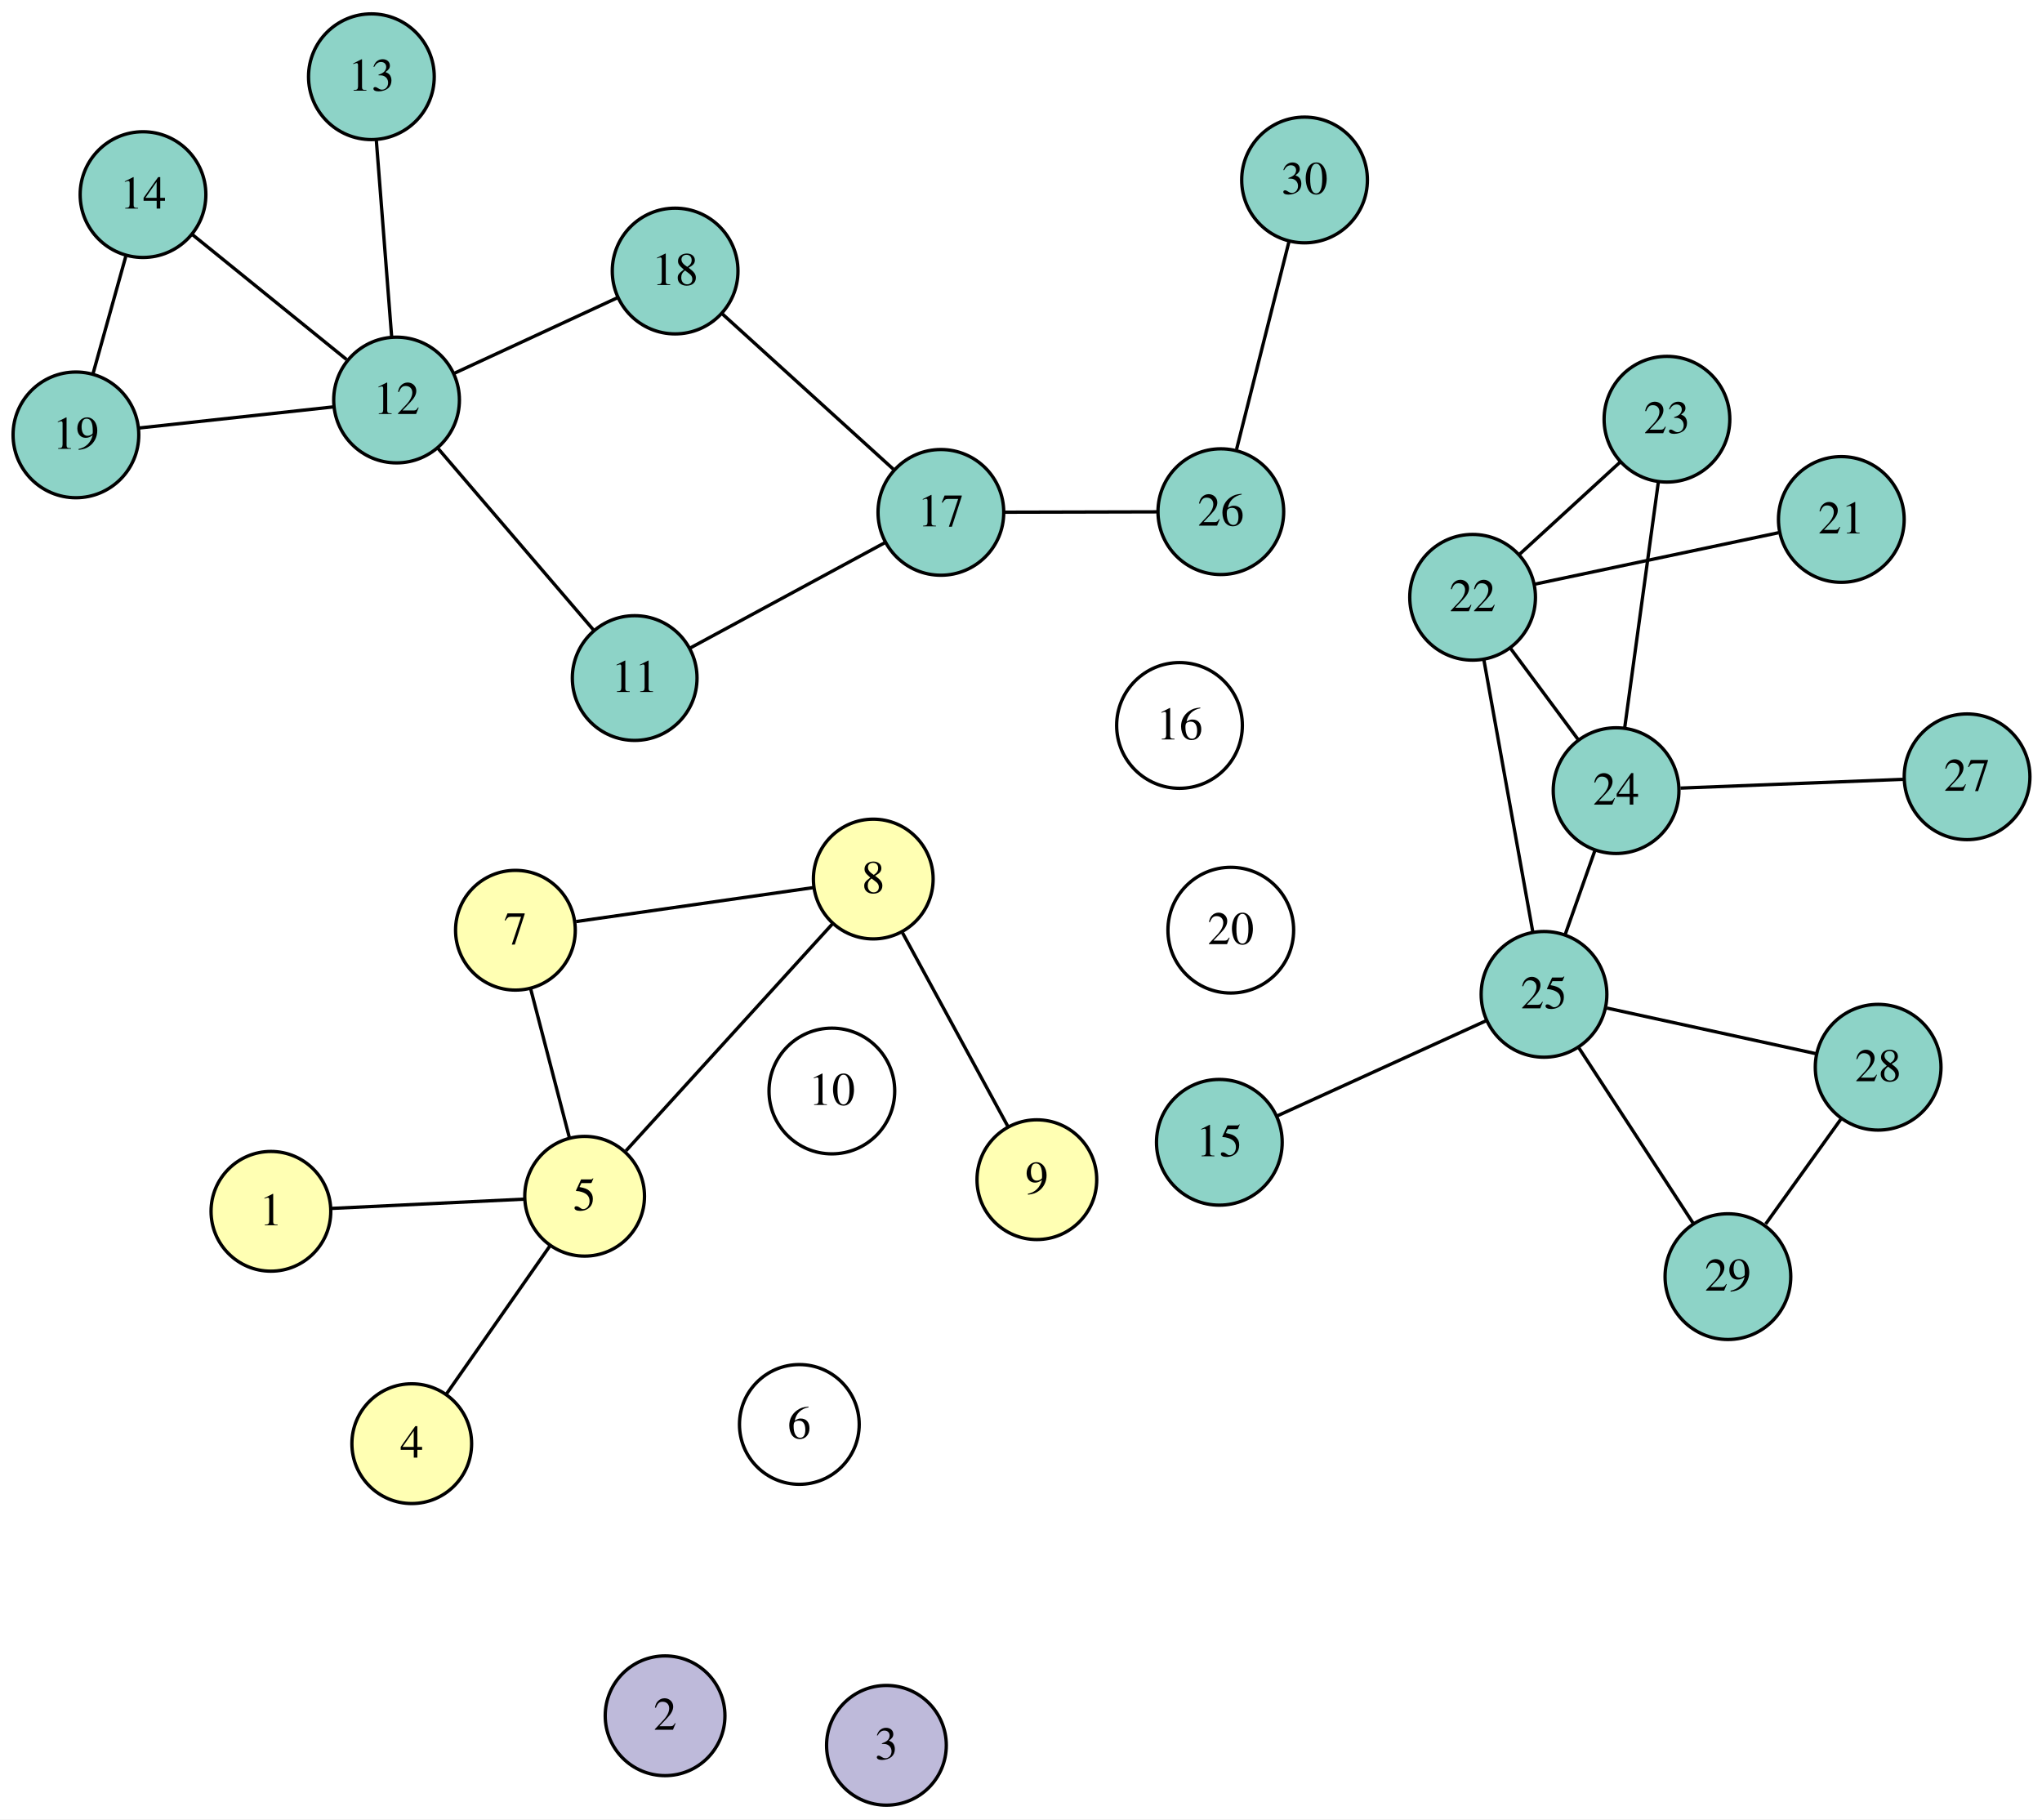
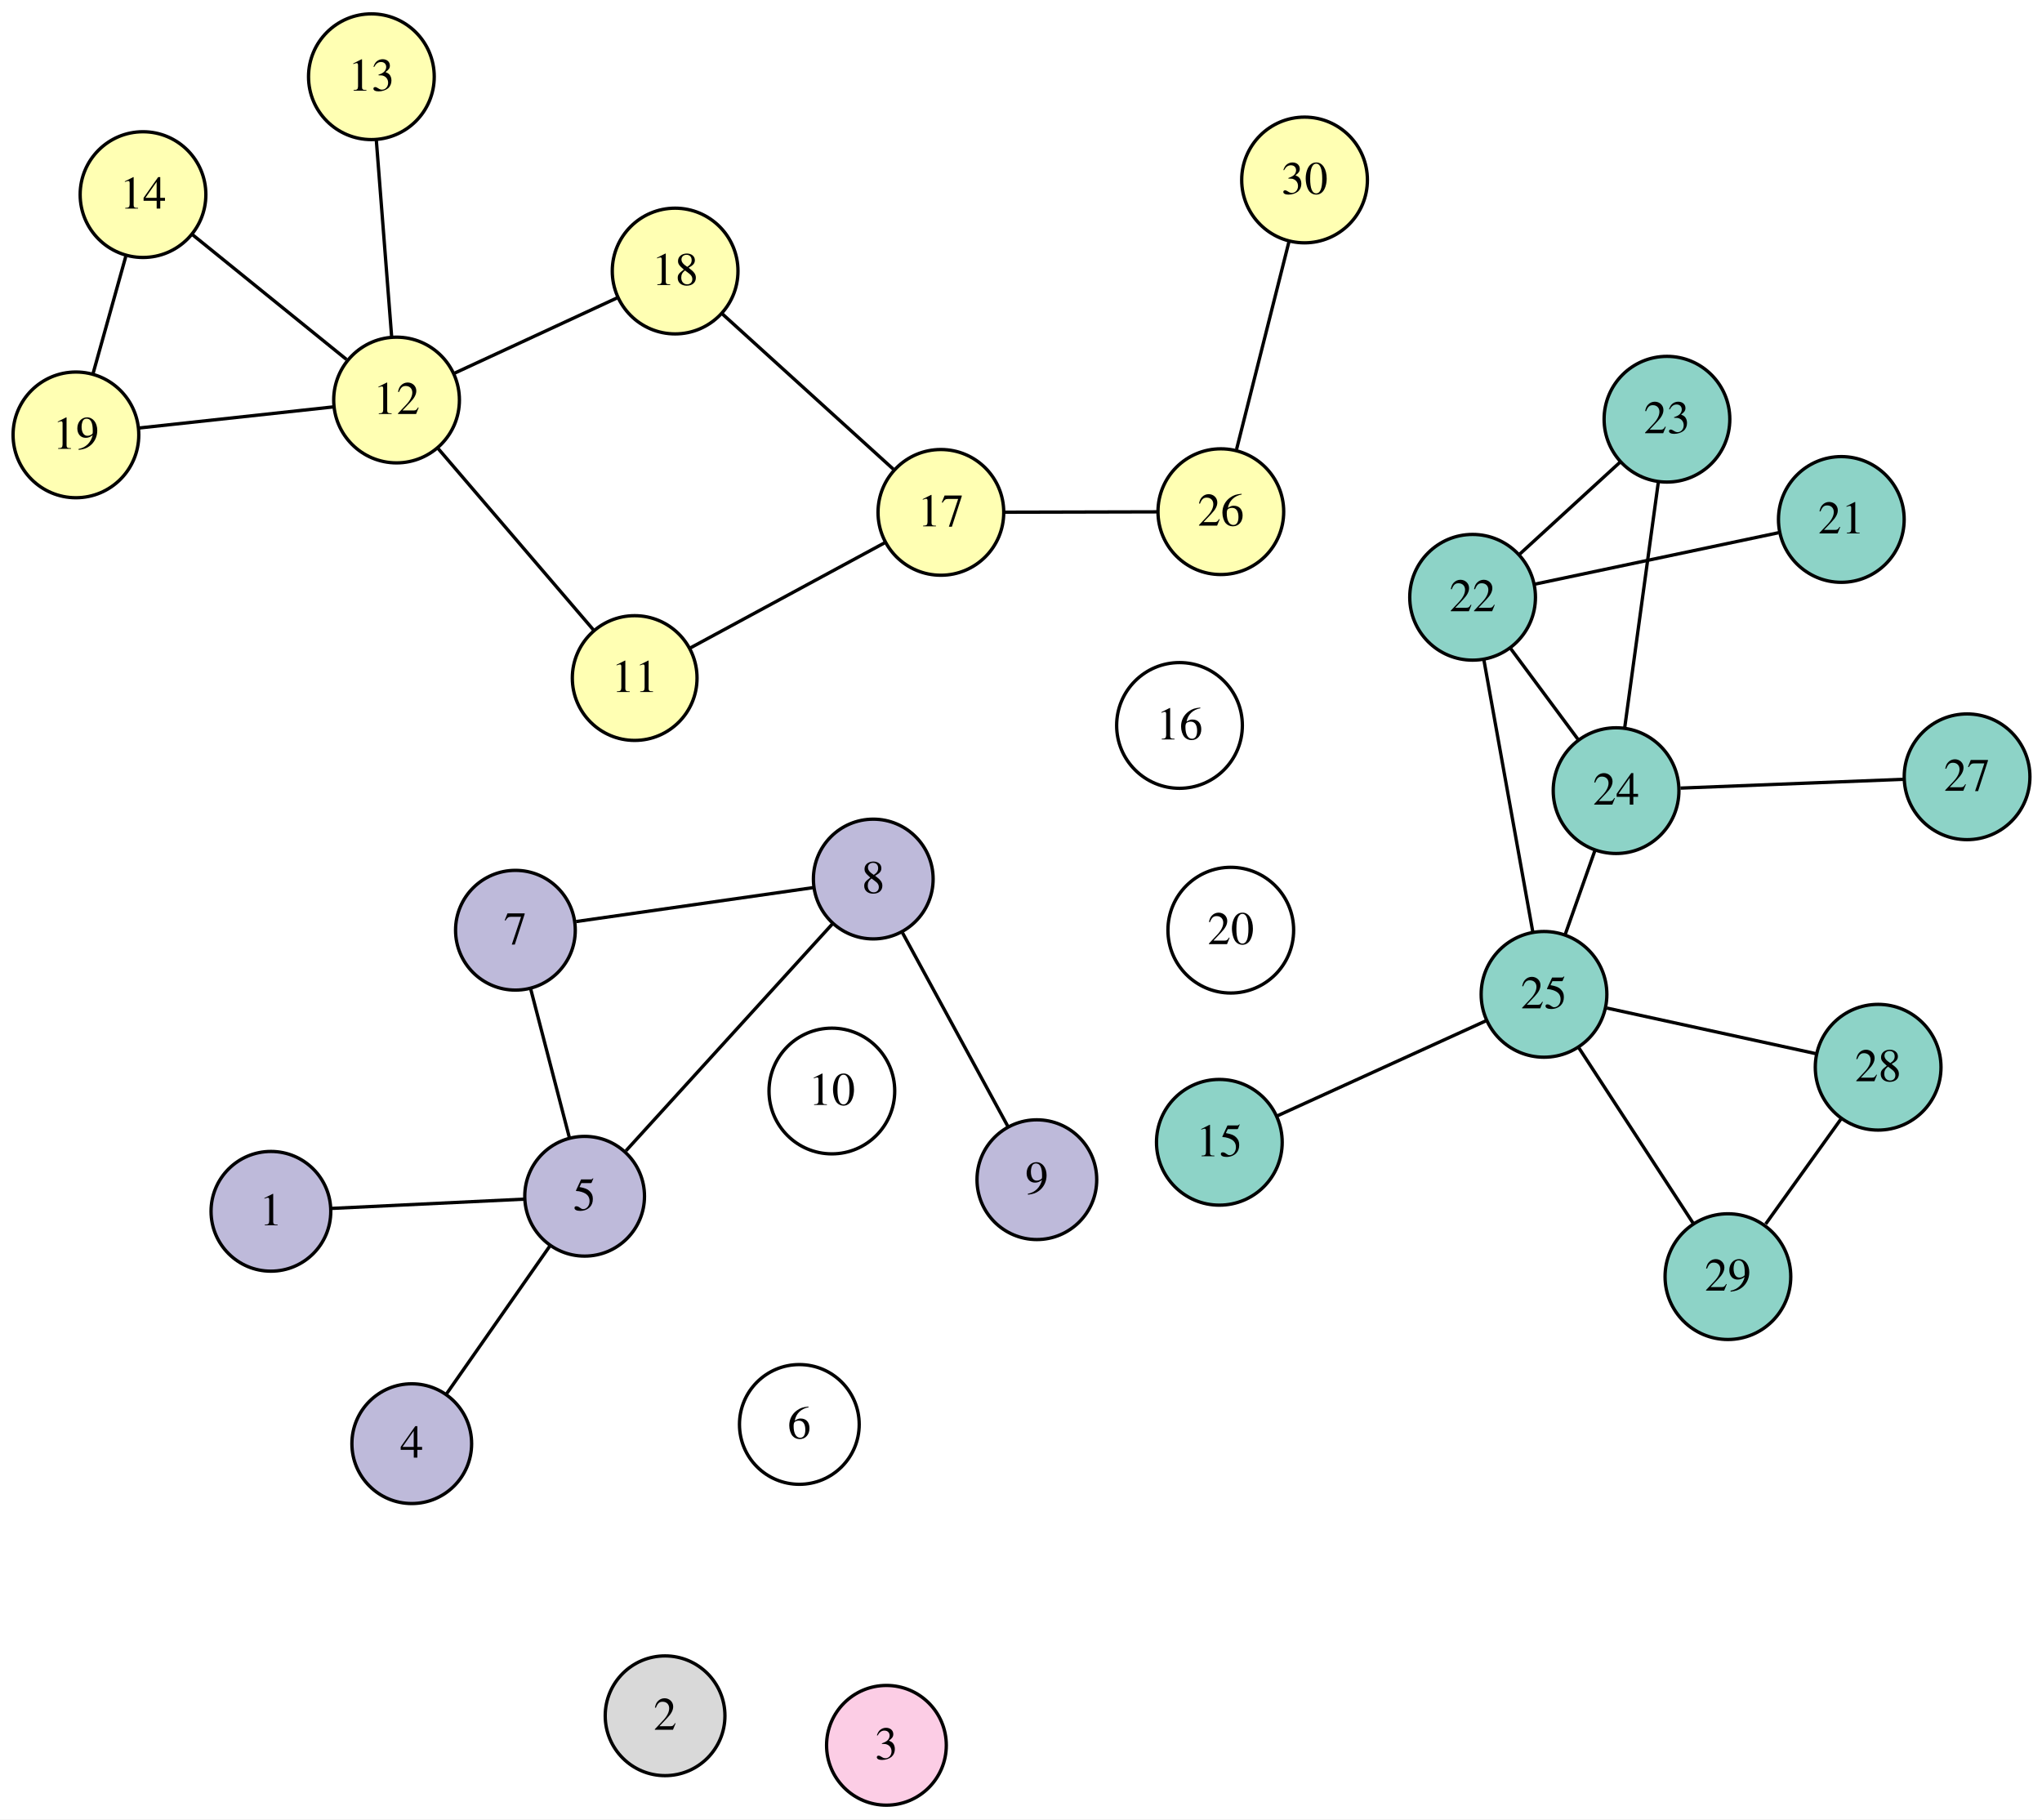
<svg xmlns="http://www.w3.org/2000/svg" width="614pt" height="547pt" viewBox="0.00 0.00 614.00 547.00">
  <g id="graph0" class="graph" transform="scale(1 1) rotate(0) translate(4 543)">
    <polygon fill="white" stroke="transparent" points="-4,4 -4,-543 610,-543 610,4 -4,4" />
    <g id="edge1" class="edge">
      <path fill="none" stroke="black" d="M95.65,-179.68C112.35,-180.49 136.97,-181.67 153.66,-182.47" />
    </g>
    <g id="edge2" class="edge">
      <path fill="none" stroke="black" d="M161.27,-168.29C152.19,-155.3 139.15,-136.64 130.13,-123.73" />
    </g>
    <g id="edge4" class="edge">
      <path fill="none" stroke="black" d="M167.17,-201.09C163.7,-214.44 158.96,-232.63 155.51,-245.89" />
    </g>
    <g id="edge5" class="edge">
      <path fill="none" stroke="black" d="M184.22,-197.01C200.81,-215.24 230.01,-247.32 246.44,-265.38" />
    </g>
    <g id="edge10" class="edge">
      <path fill="none" stroke="black" d="M169.23,-265.93C189.14,-268.78 220.79,-273.3 240.59,-276.14" />
    </g>
    <g id="edge11" class="edge">
      <path fill="none" stroke="black" d="M267.37,-262.55C276.33,-246.1 290.13,-220.74 299.05,-204.34" />
    </g>
    <g id="edge23" class="edge">
      <path fill="none" stroke="black" d="M203.3,-348.05C219.85,-357 245.25,-370.74 261.97,-379.79" />
    </g>
    <g id="edge22" class="edge">
      <path fill="none" stroke="black" d="M174.69,-353.32C161.61,-368.6 140.89,-392.79 127.69,-408.2" />
    </g>
    <g id="edge24" class="edge">
      <path fill="none" stroke="black" d="M380.09,-207.52C397.86,-215.61 425.24,-228.09 442.96,-236.16" />
    </g>
    <g id="edge30" class="edge">
      <path fill="none" stroke="black" d="M298.01,-389C311.79,-389.04 330.3,-389.08 344.06,-389.11" />
    </g>
    <g id="edge29" class="edge">
      <path fill="none" stroke="black" d="M264.62,-401.93C250.08,-415.13 227.66,-435.49 213.16,-448.65" />
    </g>
    <g id="edge38" class="edge">
      <path fill="none" stroke="black" d="M450.13,-348.15C456.42,-339.67 464.22,-329.16 470.52,-320.66" />
    </g>
    <g id="edge36" class="edge">
      <path fill="none" stroke="black" d="M457.6,-367.39C477.99,-371.7 510.34,-378.52 530.76,-382.83" />
    </g>
    <g id="edge37" class="edge">
      <path fill="none" stroke="black" d="M452.94,-376.39C462.13,-384.8 474.05,-395.73 483.21,-404.12" />
    </g>
    <g id="edge39" class="edge">
      <path fill="none" stroke="black" d="M484.53,-324.23C487.34,-344.77 491.8,-377.35 494.62,-397.93" />
    </g>
    <g id="edge40" class="edge">
      <path fill="none" stroke="black" d="M501.29,-306.05C520.33,-306.8 549.23,-307.94 568.23,-308.69" />
    </g>
    <g id="edge32" class="edge">
      <path fill="none" stroke="black" d="M456.91,-262.7C452.9,-284.99 446.23,-322.1 442.2,-344.51" />
    </g>
    <g id="edge33" class="edge">
      <path fill="none" stroke="black" d="M466.65,-262.09C469.44,-269.99 472.72,-279.25 475.52,-287.16" />
    </g>
    <g id="edge34" class="edge">
      <path fill="none" stroke="black" d="M479.16,-239.92C497.12,-236 523.98,-230.15 541.91,-226.23" />
    </g>
    <g id="edge35" class="edge">
      <path fill="none" stroke="black" d="M470.66,-228.08C480.55,-212.91 495.34,-190.21 505.21,-175.06" />
    </g>
    <g id="edge41" class="edge">
      <path fill="none" stroke="black" d="M367.82,-407.92C372.32,-425.75 379.05,-452.41 383.54,-470.21" />
    </g>
    <g id="edge25" class="edge">
      <path fill="none" stroke="black" d="M113.75,-441.93C112.42,-458.97 110.49,-483.74 109.16,-500.77" />
    </g>
    <g id="edge26" class="edge">
      <path fill="none" stroke="black" d="M100.18,-434.93C86.73,-445.83 67.14,-461.7 53.78,-472.52" />
    </g>
    <g id="edge27" class="edge">
      <path fill="none" stroke="black" d="M132.6,-430.77C146.97,-437.42 167.3,-446.83 181.67,-453.49" />
    </g>
    <g id="edge28" class="edge">
      <path fill="none" stroke="black" d="M96.2,-420.66C79.29,-418.82 54.73,-416.15 37.84,-414.32" />
    </g>
    <g id="edge31" class="edge">
      <path fill="none" stroke="black" d="M33.81,-465.88C30.77,-455.02 26.96,-441.36 23.94,-430.54" />
    </g>
    <g id="edge42" class="edge">
      <path fill="none" stroke="black" d="M549.56,-206.57C542.67,-196.95 533.84,-184.65 526.91,-174.99" />
    </g>
    <g id="node1" class="node">
-       <ellipse fill="#ffffb3" stroke="black" cx="77.46" cy="-178.81" rx="18" ry="18" />
+       <ellipse fill="#bebada" stroke="black" cx="77.46" cy="-178.81" rx="18" ry="18" />
      <text text-anchor="middle" x="77.46" y="-174.61" font-family="Times,serif" font-size="14.00">1</text>
    </g>
    <g id="node2" class="node">
-       <ellipse fill="#ffffb3" stroke="black" cx="171.79" cy="-183.34" rx="18" ry="18" />
+       <ellipse fill="#bebada" stroke="black" cx="171.79" cy="-183.34" rx="18" ry="18" />
      <text text-anchor="middle" x="171.79" y="-179.14" font-family="Times,serif" font-size="14.00">5</text>
    </g>
    <g id="node3" class="node">
-       <ellipse fill="#ffffb3" stroke="black" cx="119.81" cy="-108.95" rx="18" ry="18" />
+       <ellipse fill="#bebada" stroke="black" cx="119.81" cy="-108.95" rx="18" ry="18" />
      <text text-anchor="middle" x="119.81" y="-104.75" font-family="Times,serif" font-size="14.00">4</text>
    </g>
    <g id="node4" class="node">
      <ellipse fill="white" stroke="black" cx="236.35" cy="-114.73" rx="18" ry="18" />
      <text text-anchor="middle" x="236.35" y="-110.53" font-family="Times,serif" font-size="14.00">6</text>
    </g>
    <g id="node5" class="node">
-       <ellipse fill="#ffffb3" stroke="black" cx="150.98" cy="-263.32" rx="18" ry="18" />
+       <ellipse fill="#bebada" stroke="black" cx="150.98" cy="-263.32" rx="18" ry="18" />
      <text text-anchor="middle" x="150.98" y="-259.12" font-family="Times,serif" font-size="14.00">7</text>
    </g>
    <g id="node6" class="node">
-       <ellipse fill="#ffffb3" stroke="black" cx="258.58" cy="-278.71" rx="18" ry="18" />
+       <ellipse fill="#bebada" stroke="black" cx="258.58" cy="-278.71" rx="18" ry="18" />
      <text text-anchor="middle" x="258.58" y="-274.51" font-family="Times,serif" font-size="14.00">8</text>
    </g>
    <g id="node7" class="node">
-       <ellipse fill="#bebada" stroke="black" cx="195.98" cy="-27.14" rx="18" ry="18" />
+       <ellipse fill="#d9d9d9" stroke="black" cx="195.98" cy="-27.14" rx="18" ry="18" />
      <text text-anchor="middle" x="195.98" y="-22.94" font-family="Times,serif" font-size="14.00">2</text>
    </g>
    <g id="node8" class="node">
-       <ellipse fill="#bebada" stroke="black" cx="262.54" cy="-18.26" rx="18" ry="18" />
+       <ellipse fill="#fccde5" stroke="black" cx="262.54" cy="-18.26" rx="18" ry="18" />
      <text text-anchor="middle" x="262.54" y="-14.06" font-family="Times,serif" font-size="14.00">3</text>
    </g>
    <g id="node9" class="node">
-       <ellipse fill="#ffffb3" stroke="black" cx="307.77" cy="-188.32" rx="18" ry="18" />
+       <ellipse fill="#bebada" stroke="black" cx="307.77" cy="-188.32" rx="18" ry="18" />
      <text text-anchor="middle" x="307.77" y="-184.12" font-family="Times,serif" font-size="14.00">9</text>
    </g>
    <g id="node10" class="node">
      <ellipse fill="white" stroke="black" cx="246.13" cy="-214.98" rx="18.9" ry="18.9" />
      <text text-anchor="middle" x="246.13" y="-210.78" font-family="Times,serif" font-size="14.00">10</text>
    </g>
    <g id="node11" class="node">
      <ellipse fill="white" stroke="black" cx="350.66" cy="-324.89" rx="18.9" ry="18.9" />
      <text text-anchor="middle" x="350.66" y="-320.69" font-family="Times,serif" font-size="14.00">16</text>
    </g>
    <g id="node12" class="node">
      <ellipse fill="white" stroke="black" cx="366.08" cy="-263.34" rx="18.9" ry="18.9" />
      <text text-anchor="middle" x="366.08" y="-259.14" font-family="Times,serif" font-size="14.00">20</text>
    </g>
    <g id="node13" class="node">
-       <ellipse fill="#8dd3c7" stroke="black" cx="186.84" cy="-339.14" rx="18.75" ry="18.75" />
+       <ellipse fill="#ffffb3" stroke="black" cx="186.84" cy="-339.14" rx="18.75" ry="18.75" />
      <text text-anchor="middle" x="186.84" y="-334.94" font-family="Times,serif" font-size="14.00">11</text>
    </g>
    <g id="node14" class="node">
      <ellipse fill="#8dd3c7" stroke="black" cx="362.64" cy="-199.56" rx="18.9" ry="18.9" />
      <text text-anchor="middle" x="362.64" y="-195.36" font-family="Times,serif" font-size="14.00">15</text>
    </g>
    <g id="node15" class="node">
-       <ellipse fill="#8dd3c7" stroke="black" cx="278.91" cy="-388.95" rx="18.9" ry="18.9" />
+       <ellipse fill="#ffffb3" stroke="black" cx="278.91" cy="-388.95" rx="18.9" ry="18.9" />
      <text text-anchor="middle" x="278.91" y="-384.75" font-family="Times,serif" font-size="14.00">17</text>
    </g>
    <g id="node16" class="node">
      <ellipse fill="#8dd3c7" stroke="black" cx="438.79" cy="-363.42" rx="18.9" ry="18.9" />
      <text text-anchor="middle" x="438.79" y="-359.22" font-family="Times,serif" font-size="14.00">22</text>
    </g>
    <g id="node17" class="node">
      <ellipse fill="#8dd3c7" stroke="black" cx="481.93" cy="-305.29" rx="18.9" ry="18.9" />
      <text text-anchor="middle" x="481.93" y="-301.09" font-family="Times,serif" font-size="14.00">24</text>
    </g>
    <g id="node18" class="node">
      <ellipse fill="#8dd3c7" stroke="black" cx="460.26" cy="-244.04" rx="18.9" ry="18.9" />
      <text text-anchor="middle" x="460.26" y="-239.84" font-family="Times,serif" font-size="14.00">25</text>
    </g>
    <g id="node19" class="node">
-       <ellipse fill="#8dd3c7" stroke="black" cx="363.09" cy="-389.16" rx="18.9" ry="18.9" />
+       <ellipse fill="#ffffb3" stroke="black" cx="363.09" cy="-389.16" rx="18.9" ry="18.9" />
      <text text-anchor="middle" x="363.09" y="-384.96" font-family="Times,serif" font-size="14.00">26</text>
    </g>
    <g id="node20" class="node">
-       <ellipse fill="#8dd3c7" stroke="black" cx="115.24" cy="-422.73" rx="18.9" ry="18.9" />
+       <ellipse fill="#ffffb3" stroke="black" cx="115.24" cy="-422.73" rx="18.9" ry="18.9" />
      <text text-anchor="middle" x="115.24" y="-418.53" font-family="Times,serif" font-size="14.00">12</text>
    </g>
    <g id="node21" class="node">
-       <ellipse fill="#8dd3c7" stroke="black" cx="107.67" cy="-519.93" rx="18.9" ry="18.9" />
+       <ellipse fill="#ffffb3" stroke="black" cx="107.67" cy="-519.93" rx="18.9" ry="18.9" />
      <text text-anchor="middle" x="107.67" y="-515.73" font-family="Times,serif" font-size="14.00">13</text>
    </g>
    <g id="node22" class="node">
-       <ellipse fill="#8dd3c7" stroke="black" cx="39" cy="-484.49" rx="18.9" ry="18.9" />
+       <ellipse fill="#ffffb3" stroke="black" cx="39" cy="-484.49" rx="18.9" ry="18.9" />
      <text text-anchor="middle" x="39" y="-480.29" font-family="Times,serif" font-size="14.00">14</text>
    </g>
    <g id="node23" class="node">
-       <ellipse fill="#8dd3c7" stroke="black" cx="199" cy="-461.51" rx="18.9" ry="18.9" />
+       <ellipse fill="#ffffb3" stroke="black" cx="199" cy="-461.51" rx="18.9" ry="18.9" />
      <text text-anchor="middle" x="199" y="-457.31" font-family="Times,serif" font-size="14.00">18</text>
    </g>
    <g id="node24" class="node">
-       <ellipse fill="#8dd3c7" stroke="black" cx="18.83" cy="-412.25" rx="18.9" ry="18.9" />
+       <ellipse fill="#ffffb3" stroke="black" cx="18.83" cy="-412.25" rx="18.9" ry="18.9" />
      <text text-anchor="middle" x="18.83" y="-408.05" font-family="Times,serif" font-size="14.00">19</text>
    </g>
    <g id="node25" class="node">
      <ellipse fill="#8dd3c7" stroke="black" cx="560.73" cy="-222.13" rx="18.9" ry="18.9" />
      <text text-anchor="middle" x="560.73" y="-217.93" font-family="Times,serif" font-size="14.00">28</text>
    </g>
    <g id="node26" class="node">
      <ellipse fill="#8dd3c7" stroke="black" cx="515.56" cy="-159.17" rx="18.9" ry="18.9" />
      <text text-anchor="middle" x="515.56" y="-154.97" font-family="Times,serif" font-size="14.00">29</text>
    </g>
    <g id="node27" class="node">
      <ellipse fill="#8dd3c7" stroke="black" cx="549.66" cy="-386.82" rx="18.9" ry="18.9" />
      <text text-anchor="middle" x="549.66" y="-382.62" font-family="Times,serif" font-size="14.00">21</text>
    </g>
    <g id="node28" class="node">
      <ellipse fill="#8dd3c7" stroke="black" cx="497.23" cy="-416.96" rx="18.9" ry="18.9" />
      <text text-anchor="middle" x="497.23" y="-412.76" font-family="Times,serif" font-size="14.00">23</text>
    </g>
    <g id="node29" class="node">
      <ellipse fill="#8dd3c7" stroke="black" cx="587.47" cy="-309.45" rx="18.9" ry="18.9" />
      <text text-anchor="middle" x="587.47" y="-305.25" font-family="Times,serif" font-size="14.00">27</text>
    </g>
    <g id="node30" class="node">
-       <ellipse fill="#8dd3c7" stroke="black" cx="388.26" cy="-488.89" rx="18.9" ry="18.9" />
+       <ellipse fill="#ffffb3" stroke="black" cx="388.26" cy="-488.89" rx="18.9" ry="18.9" />
      <text text-anchor="middle" x="388.26" y="-484.69" font-family="Times,serif" font-size="14.00">30</text>
    </g>
  </g>
</svg>
